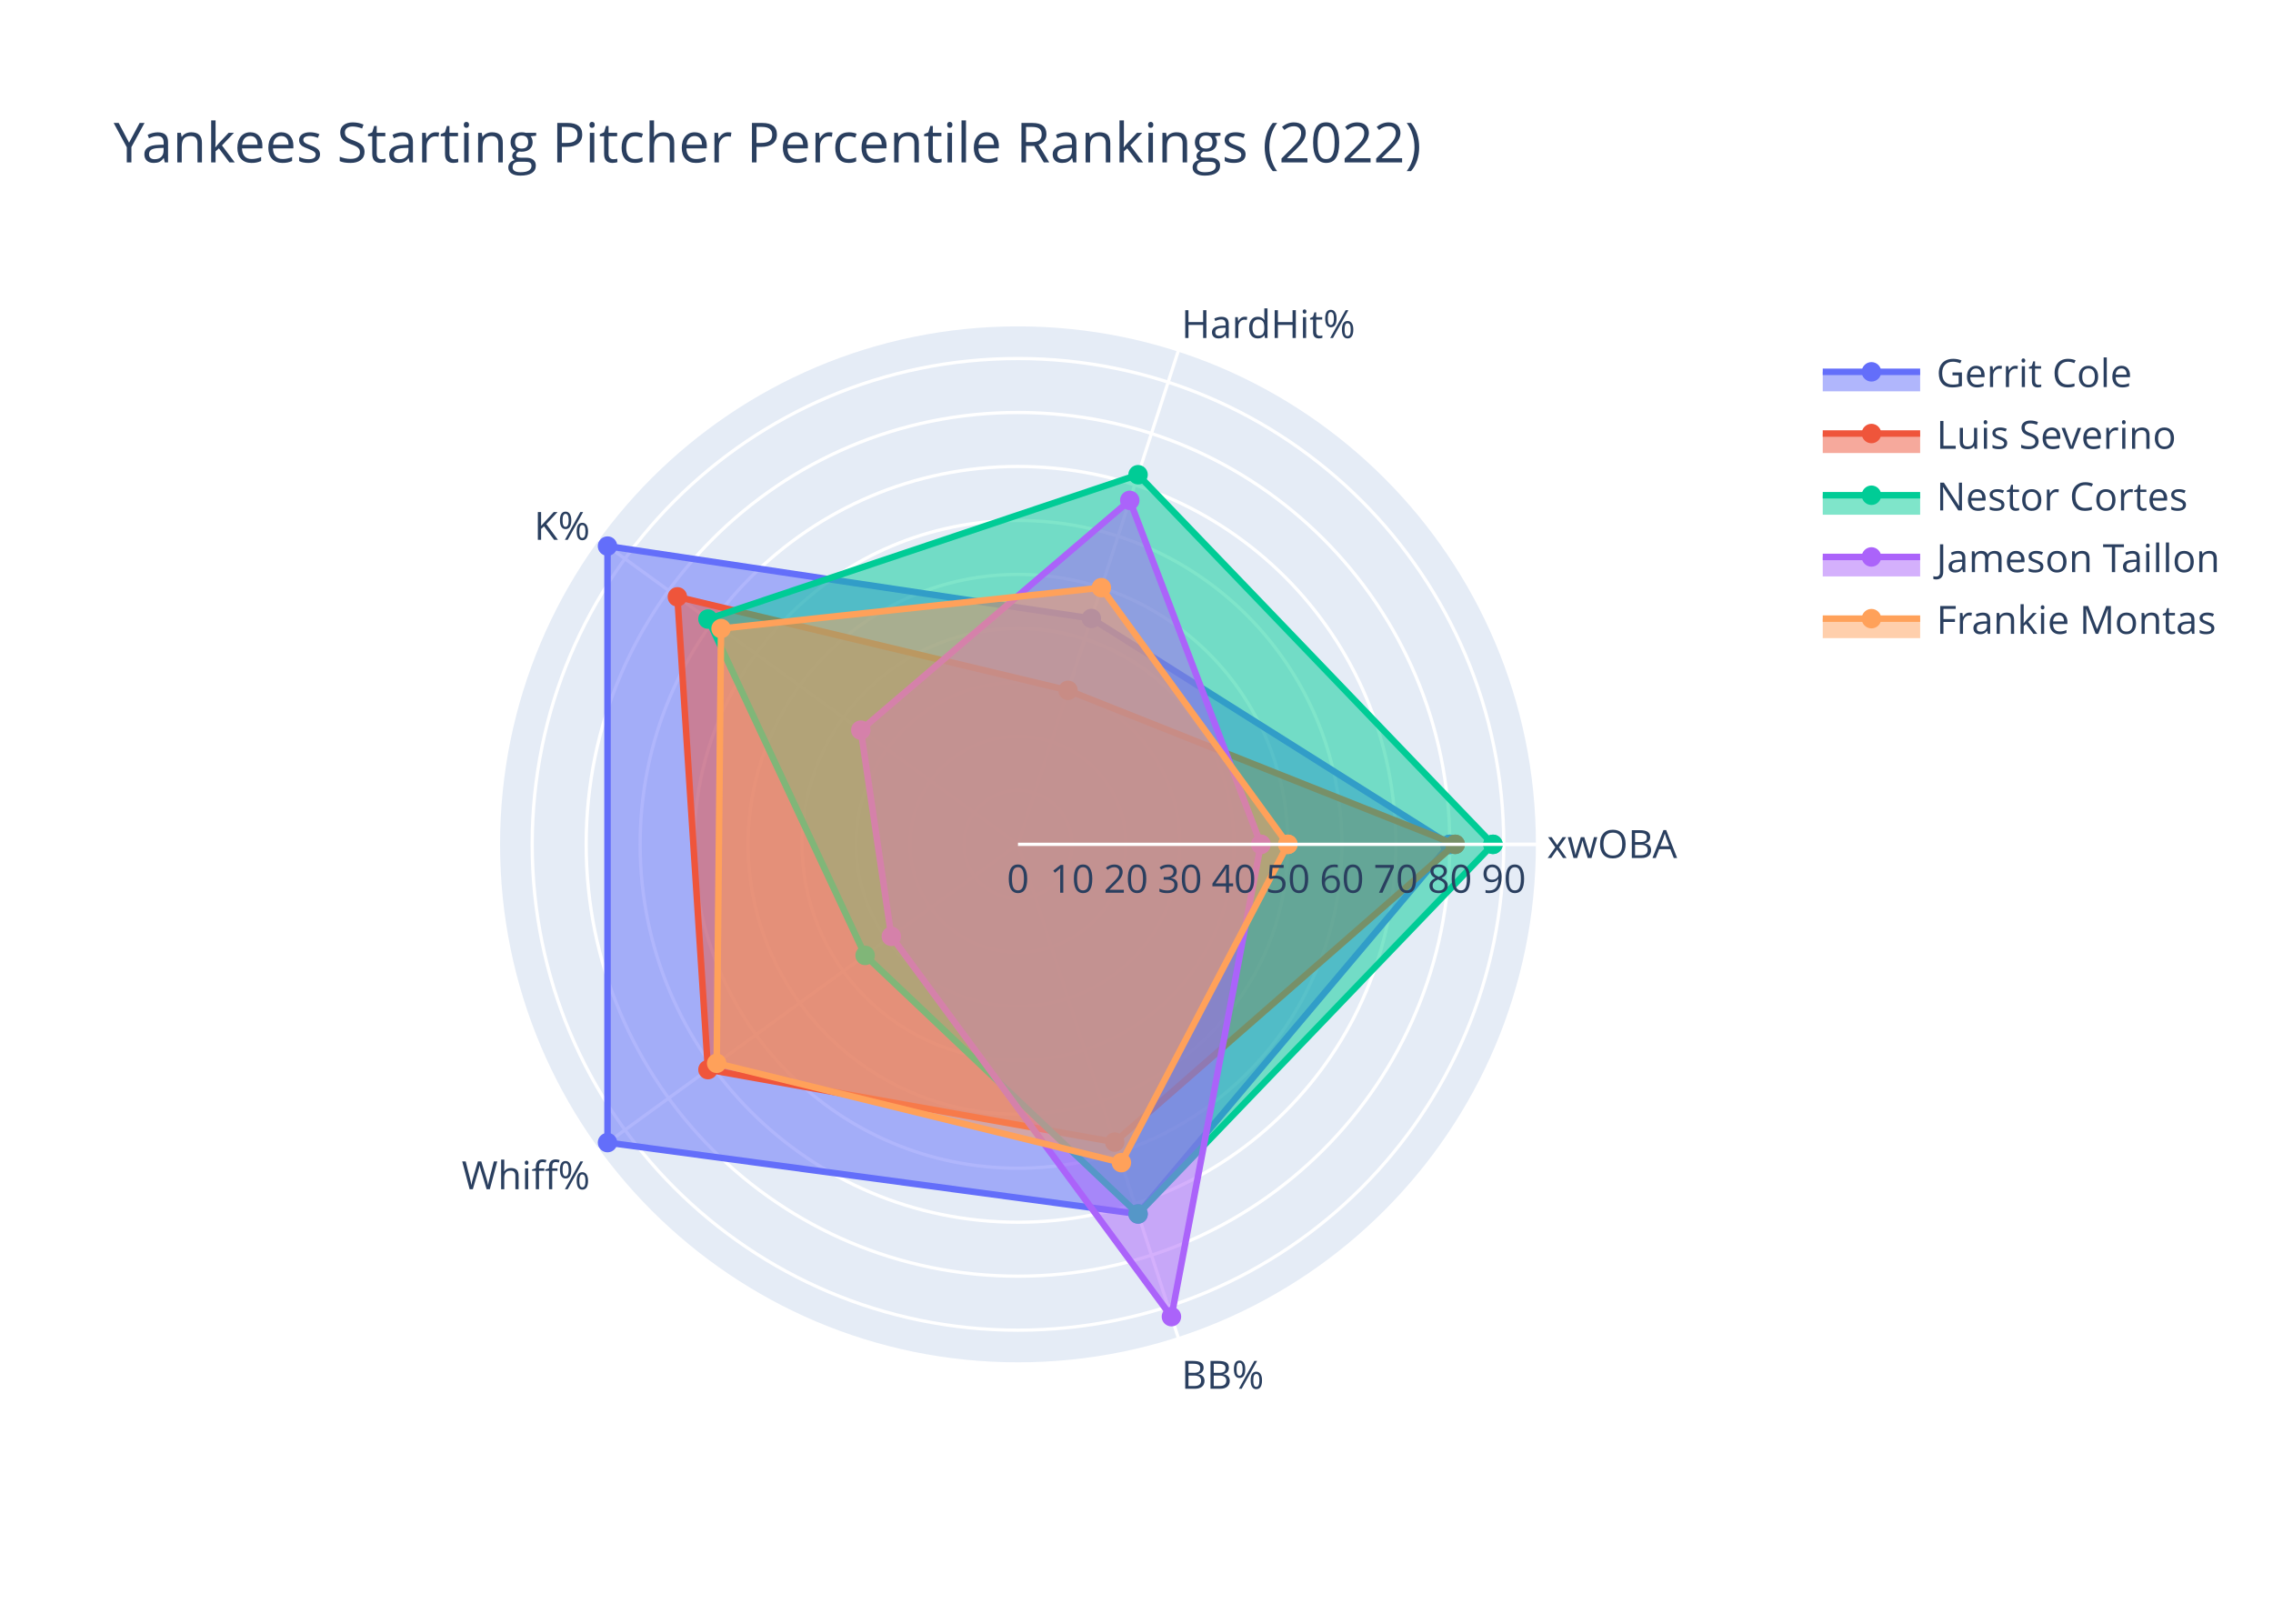
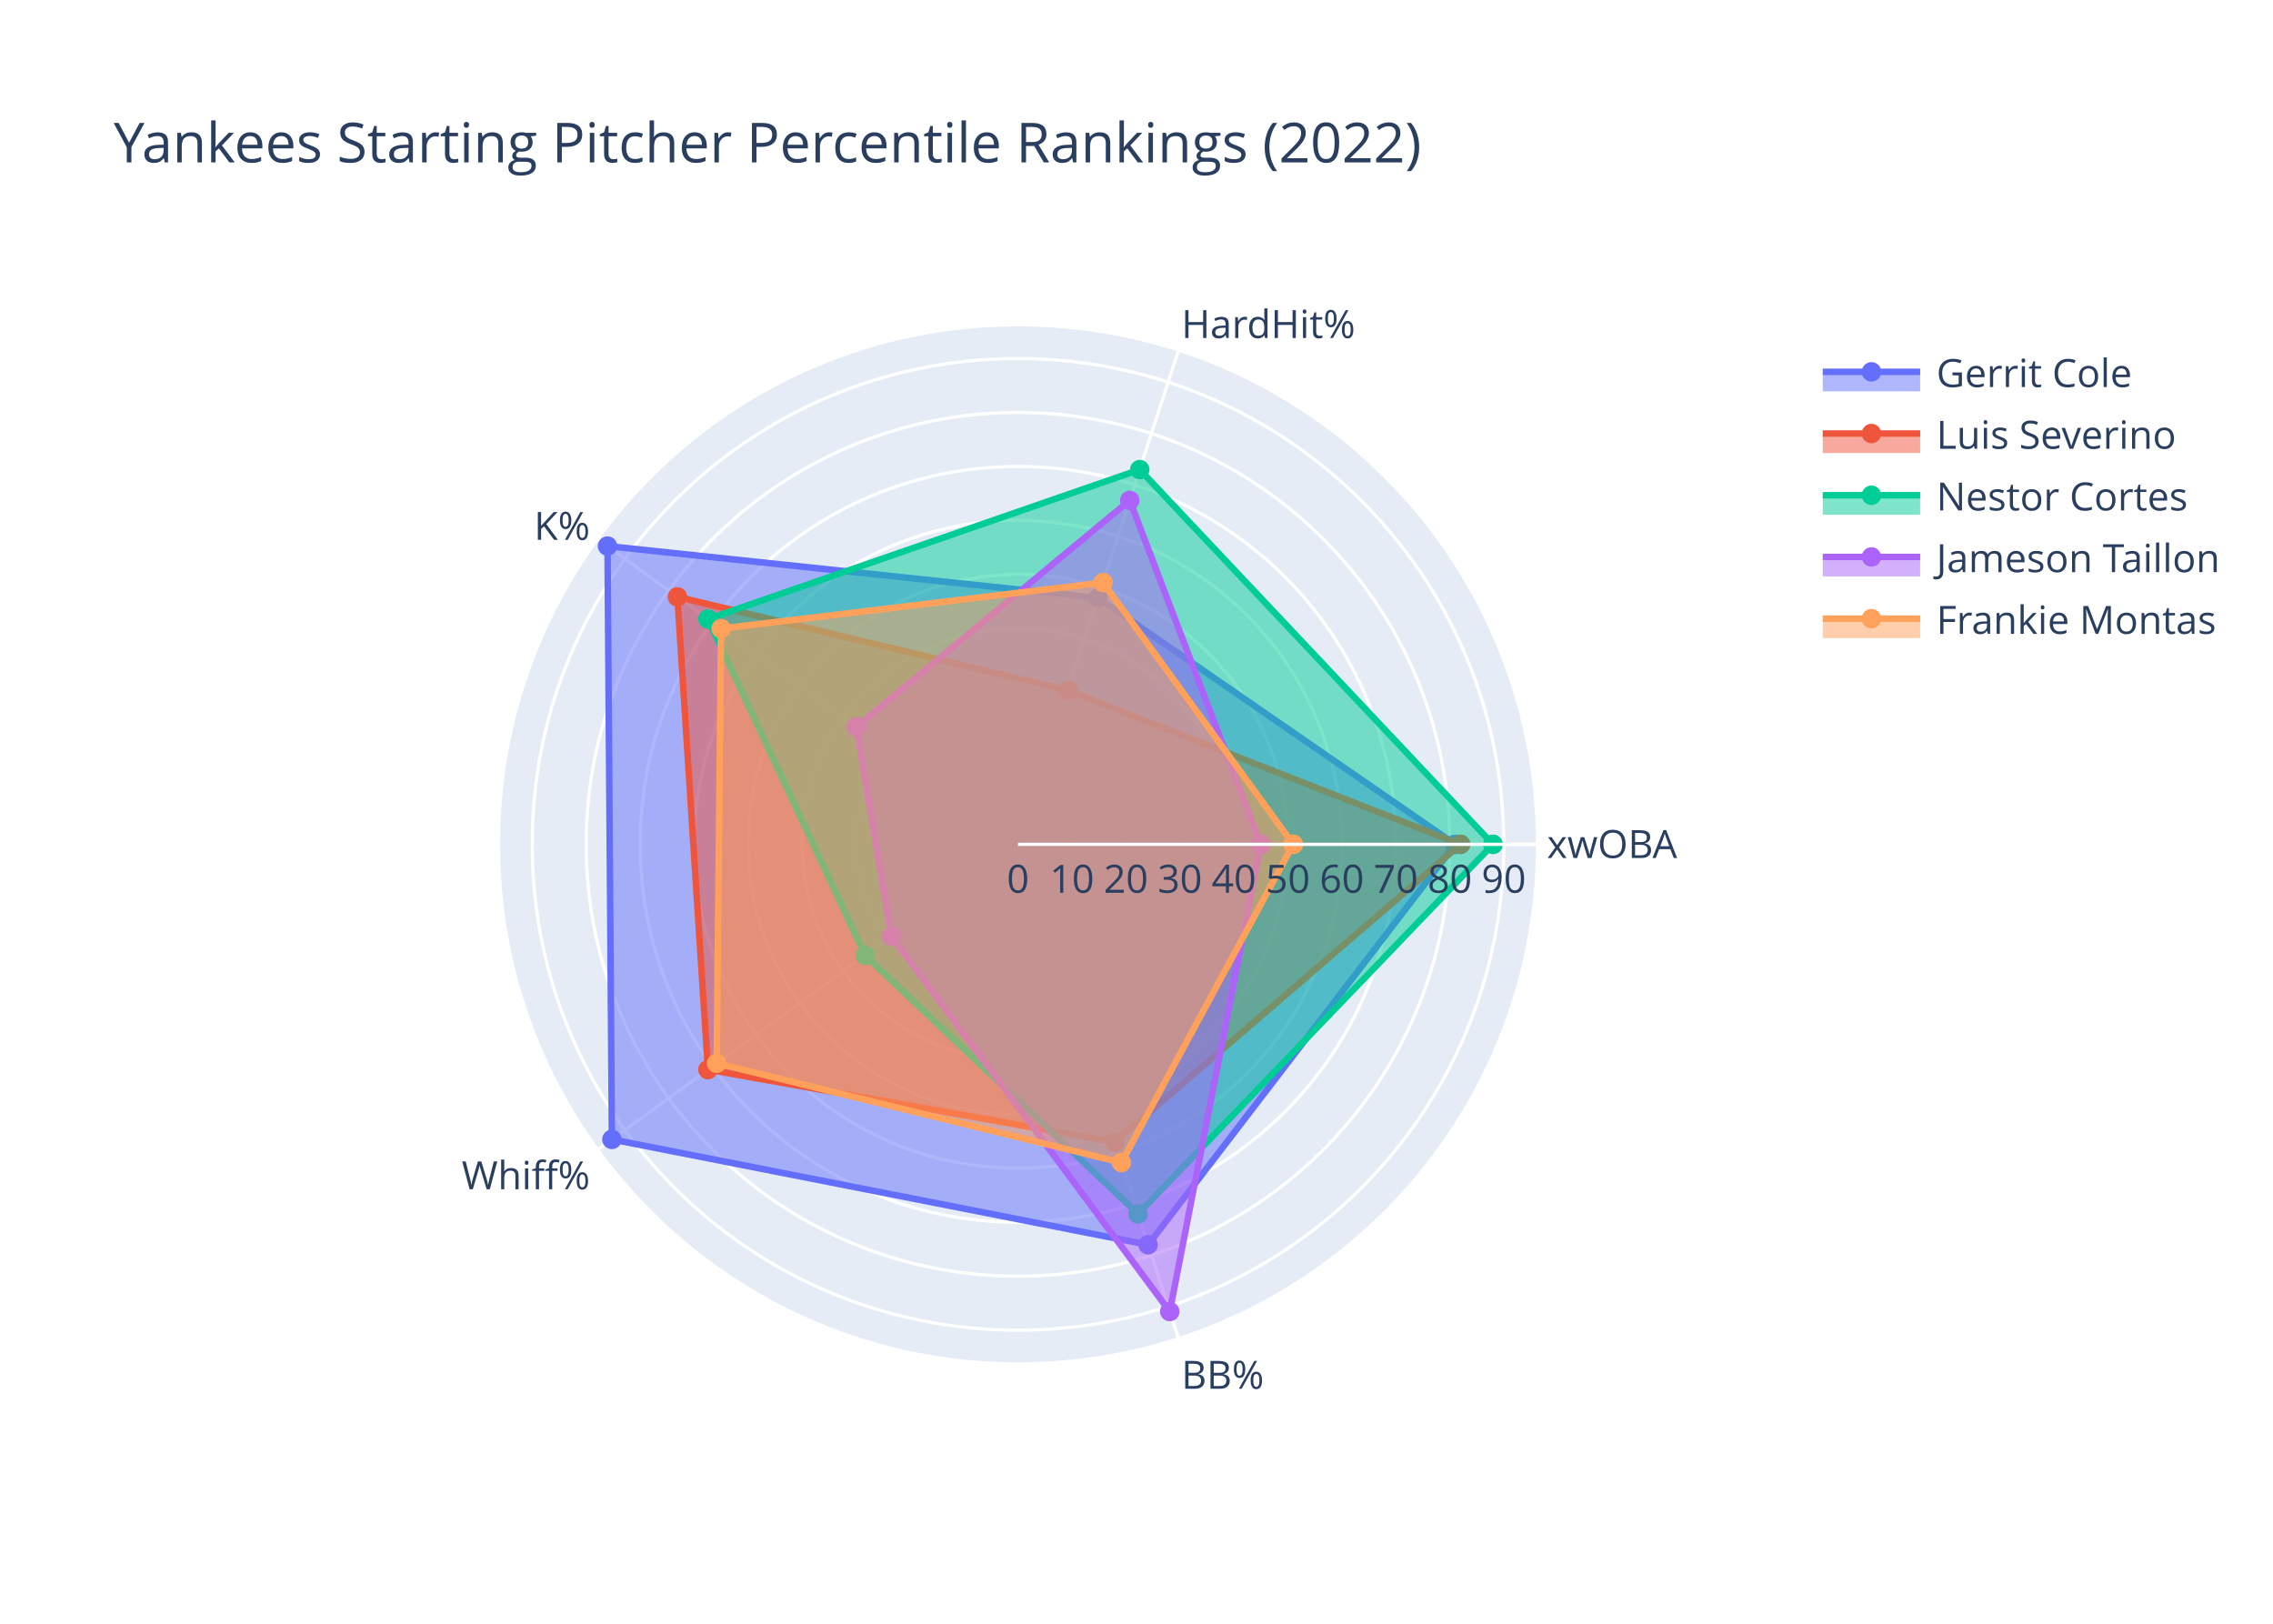
<svg xmlns="http://www.w3.org/2000/svg" class="main-svg" width="700" height="500" style="" viewBox="0 0 700 500">
  <rect x="0" y="0" width="700" height="500" style="fill: rgb(255, 255, 255); fill-opacity: 1;" />
-   <defs id="defs-b5f863">
+   <defs id="defs-69f2b0">
    <g class="clips">
-       <clipPath id="clipb5f863polar-for-traces">
+       <clipPath id="clip69f2b0polar-for-traces">
        <path d="M160,0A160,160 0,1,0 -160,-1.9594348786357652e-14A160,160 0,1,0 160,3.9188697572715304e-14Z" transform="translate(160,160)" />
      </clipPath>
    </g>
    <g class="gradients" />
    <g class="patterns" />
  </defs>
  <g class="bglayer" />
  <g class="layer-below">
    <g class="imagelayer" />
    <g class="shapelayer" />
  </g>
  <g class="cartesianlayer" />
  <g class="polarlayer">
    <g class="polar">
      <g class="polarsublayer draglayer" />
      <g class="polarsublayer plotbg">
        <path d="M160,0A160,160 0,1,0 -160,-1.9594348786357652e-14A160,160 0,1,0 160,3.9188697572715304e-14Z" transform="translate(313.5,260)" style="fill: rgb(229, 236, 246); fill-opacity: 1;" />
      </g>
      <g class="polarsublayer backplot">
        <g class="maplayer" />
      </g>
      <g class="polarsublayer angular-grid" style="fill: none;">
        <path class="angularaxisgrid" d="M313.5,260L473.5,260" style="stroke: rgb(255, 255, 255); stroke-opacity: 1; stroke-width: 1px;" />
        <path class="angularaxisgrid" d="M313.5,260L362.943,107.831" style="stroke: rgb(255, 255, 255); stroke-opacity: 1; stroke-width: 1px;" />
        <path class="angularaxisgrid" d="M313.5,260L184.057,165.954" style="stroke: rgb(255, 255, 255); stroke-opacity: 1; stroke-width: 1px;" />
        <path class="angularaxisgrid" d="M313.5,260L184.057,354.046" style="stroke: rgb(255, 255, 255); stroke-opacity: 1; stroke-width: 1px;" />
        <path class="angularaxisgrid" d="M313.5,260L362.943,412.169" style="stroke: rgb(255, 255, 255); stroke-opacity: 1; stroke-width: 1px;" />
      </g>
      <g class="polarsublayer radial-grid" transform="translate(313.5,260)" style="fill: none;">
        <path class="xgrid" d="M16.62,0A16.62,16.62 0,1,0 -16.62,-2.0353629801829012e-15A16.62,16.62 0,1,0 16.62,4.0707259603658024e-15Z" style="stroke: rgb(255, 255, 255); stroke-opacity: 1; stroke-width: 1px;" />
        <path class="xgrid" d="M33.24,0A33.24,33.24 0,1,0 -33.24,-4.0707259603658024e-15A33.24,33.24 0,1,0 33.24,8.141451920731605e-15Z" style="stroke: rgb(255, 255, 255); stroke-opacity: 1; stroke-width: 1px;" />
        <path class="xgrid" d="M49.87,0A49.87,49.87 0,1,0 -49.87,-6.10731358734785e-15A49.87,49.87 0,1,0 49.87,1.22146271746957e-14Z" style="stroke: rgb(255, 255, 255); stroke-opacity: 1; stroke-width: 1px;" />
        <path class="xgrid" d="M66.49,0A66.49,66.49 0,1,0 -66.49,-8.142676567530752e-15A66.49,66.49 0,1,0 66.49,1.6285353135061503e-14Z" style="stroke: rgb(255, 255, 255); stroke-opacity: 1; stroke-width: 1px;" />
        <path class="xgrid" d="M83.11,0A83.11,83.11 0,1,0 -83.11,-1.0178039547713652e-14A83.11,83.11 0,1,0 83.11,2.0356079095427305e-14Z" style="stroke: rgb(255, 255, 255); stroke-opacity: 1; stroke-width: 1px;" />
        <path class="xgrid" d="M99.73,0A99.73,99.73 0,1,0 -99.73,-1.2213402527896553e-14A99.73,99.73 0,1,0 99.73,2.4426805055793106e-14Z" style="stroke: rgb(255, 255, 255); stroke-opacity: 1; stroke-width: 1px;" />
        <path class="xgrid" d="M116.36,0A116.36,116.36 0,1,0 -116.36,-1.4249990154878602e-14A116.36,116.36 0,1,0 116.36,2.8499980309757205e-14Z" style="stroke: rgb(255, 255, 255); stroke-opacity: 1; stroke-width: 1px;" />
        <path class="xgrid" d="M132.98,0A132.98,132.98 0,1,0 -132.98,-1.6285353135061503e-14A132.98,132.98 0,1,0 132.98,3.2570706270123006e-14Z" style="stroke: rgb(255, 255, 255); stroke-opacity: 1; stroke-width: 1px;" />
        <path class="xgrid" d="M149.6,0A149.6,149.6 0,1,0 -149.6,-1.8320716115244404e-14A149.6,149.6 0,1,0 149.6,3.664143223048881e-14Z" style="stroke: rgb(255, 255, 255); stroke-opacity: 1; stroke-width: 1px;" />
      </g>
      <g class="polarsublayer frontplot" transform="translate(153.5,100)">
        <g class="barlayer" />
        <g class="scatterlayer">
-           <g class="trace scatter traced7540a" style="stroke-miterlimit: 2; opacity: 1;">
-             <g class="fills" clip-path="url(#clipb5f863polar-for-traces)">
-               <g>
-                 <path class="js-fill" d="M292.98,160L182.6,90.44L33.59,68.16L33.59,251.84L196.98,273.82L292.98,160Z" style="fill: rgb(99, 110, 250); fill-opacity: 0.5; stroke-width: 0;" />
-               </g>
-             </g>
-             <g class="errorbars" />
-             <g class="lines">
-               <path class="js-line" d="M292.98,160L182.6,90.44L33.59,68.16L33.59,251.84L196.98,273.82L292.98,160" clip-path="url(#clipb5f863polar-for-traces)" style="vector-effect: non-scaling-stroke; fill: none; stroke: rgb(99, 110, 250); stroke-opacity: 1; stroke-width: 2px; opacity: 1;" />
-             </g>
-             <g class="points">
-               <path class="point" transform="translate(292.98,160)" d="M3,0A3,3 0 1,1 0,-3A3,3 0 0,1 3,0Z" style="opacity: 1; stroke-width: 0px; fill: rgb(99, 110, 250); fill-opacity: 1;" />
-               <path class="point" transform="translate(182.6,90.44)" d="M3,0A3,3 0 1,1 0,-3A3,3 0 0,1 3,0Z" style="opacity: 1; stroke-width: 0px; fill: rgb(99, 110, 250); fill-opacity: 1;" />
+           <g class="trace scatter trace787d5d" style="stroke-miterlimit: 2; opacity: 1;">
+             <g class="fills" clip-path="url(#clip69f2b0polar-for-traces)">
+               <g>
+                 <path class="js-fill" d="M294.64,160L184.66,84.12L33.59,68.16L34.94,250.86L200.07,283.31L294.64,160Z" style="fill: rgb(99, 110, 250); fill-opacity: 0.5; stroke-width: 0;" />
+               </g>
+             </g>
+             <g class="errorbars" />
+             <g class="lines">
+               <path class="js-line" d="M294.64,160L184.66,84.12L33.59,68.16L34.94,250.86L200.07,283.31L294.64,160" clip-path="url(#clip69f2b0polar-for-traces)" style="vector-effect: non-scaling-stroke; fill: none; stroke: rgb(99, 110, 250); stroke-opacity: 1; stroke-width: 2px; opacity: 1;" />
+             </g>
+             <g class="points">
+               <path class="point" transform="translate(294.64,160)" d="M3,0A3,3 0 1,1 0,-3A3,3 0 0,1 3,0Z" style="opacity: 1; stroke-width: 0px; fill: rgb(99, 110, 250); fill-opacity: 1;" />
+               <path class="point" transform="translate(184.66,84.12)" d="M3,0A3,3 0 1,1 0,-3A3,3 0 0,1 3,0Z" style="opacity: 1; stroke-width: 0px; fill: rgb(99, 110, 250); fill-opacity: 1;" />
              <path class="point" transform="translate(33.59,68.16)" d="M3,0A3,3 0 1,1 0,-3A3,3 0 0,1 3,0Z" style="opacity: 1; stroke-width: 0px; fill: rgb(99, 110, 250); fill-opacity: 1;" />
-               <path class="point" transform="translate(33.59,251.84)" d="M3,0A3,3 0 1,1 0,-3A3,3 0 0,1 3,0Z" style="opacity: 1; stroke-width: 0px; fill: rgb(99, 110, 250); fill-opacity: 1;" />
-               <path class="point" transform="translate(196.98,273.82)" d="M3,0A3,3 0 1,1 0,-3A3,3 0 0,1 3,0Z" style="opacity: 1; stroke-width: 0px; fill: rgb(99, 110, 250); fill-opacity: 1;" />
-               <path class="point" transform="translate(292.98,160)" d="M3,0A3,3 0 1,1 0,-3A3,3 0 0,1 3,0Z" style="opacity: 1; stroke-width: 0px; fill: rgb(99, 110, 250); fill-opacity: 1;" />
-             </g>
-             <g class="text" />
-           </g>
-           <g class="trace scatter tracefceae6" style="stroke-miterlimit: 2; opacity: 1;">
-             <g class="fills" clip-path="url(#clipb5f863polar-for-traces)">
-               <g>
-                 <path class="js-fill" d="M294.64,160L175.41,112.57L55.11,83.79L64.52,229.37L189.79,251.69L294.64,160Z" style="fill: rgb(239, 85, 59); fill-opacity: 0.5; stroke-width: 0;" />
-               </g>
-             </g>
-             <g class="errorbars" />
-             <g class="lines">
-               <path class="js-line" d="M294.64,160L175.41,112.57L55.11,83.79L64.52,229.37L189.79,251.69L294.64,160" clip-path="url(#clipb5f863polar-for-traces)" style="vector-effect: non-scaling-stroke; fill: none; stroke: rgb(239, 85, 59); stroke-opacity: 1; stroke-width: 2px; opacity: 1;" />
-             </g>
-             <g class="points">
-               <path class="point" transform="translate(294.64,160)" d="M3,0A3,3 0 1,1 0,-3A3,3 0 0,1 3,0Z" style="opacity: 1; stroke-width: 0px; fill: rgb(239, 85, 59); fill-opacity: 1;" />
+               <path class="point" transform="translate(34.94,250.86)" d="M3,0A3,3 0 1,1 0,-3A3,3 0 0,1 3,0Z" style="opacity: 1; stroke-width: 0px; fill: rgb(99, 110, 250); fill-opacity: 1;" />
+               <path class="point" transform="translate(200.07,283.31)" d="M3,0A3,3 0 1,1 0,-3A3,3 0 0,1 3,0Z" style="opacity: 1; stroke-width: 0px; fill: rgb(99, 110, 250); fill-opacity: 1;" />
+               <path class="point" transform="translate(294.64,160)" d="M3,0A3,3 0 1,1 0,-3A3,3 0 0,1 3,0Z" style="opacity: 1; stroke-width: 0px; fill: rgb(99, 110, 250); fill-opacity: 1;" />
+             </g>
+             <g class="text" />
+           </g>
+           <g class="trace scatter tracecbced9" style="stroke-miterlimit: 2; opacity: 1;">
+             <g class="fills" clip-path="url(#clip69f2b0polar-for-traces)">
+               <g>
+                 <path class="js-fill" d="M296.3,160L175.41,112.57L55.11,83.79L64.52,229.37L189.79,251.69L296.3,160Z" style="fill: rgb(239, 85, 59); fill-opacity: 0.5; stroke-width: 0;" />
+               </g>
+             </g>
+             <g class="errorbars" />
+             <g class="lines">
+               <path class="js-line" d="M296.3,160L175.41,112.57L55.11,83.79L64.52,229.37L189.79,251.69L296.3,160" clip-path="url(#clip69f2b0polar-for-traces)" style="vector-effect: non-scaling-stroke; fill: none; stroke: rgb(239, 85, 59); stroke-opacity: 1; stroke-width: 2px; opacity: 1;" />
+             </g>
+             <g class="points">
+               <path class="point" transform="translate(296.3,160)" d="M3,0A3,3 0 1,1 0,-3A3,3 0 0,1 3,0Z" style="opacity: 1; stroke-width: 0px; fill: rgb(239, 85, 59); fill-opacity: 1;" />
              <path class="point" transform="translate(175.41,112.57)" d="M3,0A3,3 0 1,1 0,-3A3,3 0 0,1 3,0Z" style="opacity: 1; stroke-width: 0px; fill: rgb(239, 85, 59); fill-opacity: 1;" />
              <path class="point" transform="translate(55.11,83.79)" d="M3,0A3,3 0 1,1 0,-3A3,3 0 0,1 3,0Z" style="opacity: 1; stroke-width: 0px; fill: rgb(239, 85, 59); fill-opacity: 1;" />
              <path class="point" transform="translate(64.52,229.37)" d="M3,0A3,3 0 1,1 0,-3A3,3 0 0,1 3,0Z" style="opacity: 1; stroke-width: 0px; fill: rgb(239, 85, 59); fill-opacity: 1;" />
              <path class="point" transform="translate(189.79,251.69)" d="M3,0A3,3 0 1,1 0,-3A3,3 0 0,1 3,0Z" style="opacity: 1; stroke-width: 0px; fill: rgb(239, 85, 59); fill-opacity: 1;" />
-               <path class="point" transform="translate(294.64,160)" d="M3,0A3,3 0 1,1 0,-3A3,3 0 0,1 3,0Z" style="opacity: 1; stroke-width: 0px; fill: rgb(239, 85, 59); fill-opacity: 1;" />
-             </g>
-             <g class="text" />
-           </g>
-           <g class="trace scatter trace75511d" style="stroke-miterlimit: 2; opacity: 1;">
-             <g class="fills" clip-path="url(#clipb5f863polar-for-traces)">
-               <g>
-                 <path class="js-fill" d="M306.28,160L196.98,46.18L64.52,90.63L112.93,194.2L196.98,273.82L306.28,160Z" style="fill: rgb(0, 204, 150); fill-opacity: 0.5; stroke-width: 0;" />
-               </g>
-             </g>
-             <g class="errorbars" />
-             <g class="lines">
-               <path class="js-line" d="M306.28,160L196.98,46.18L64.52,90.63L112.93,194.2L196.98,273.82L306.28,160" clip-path="url(#clipb5f863polar-for-traces)" style="vector-effect: non-scaling-stroke; fill: none; stroke: rgb(0, 204, 150); stroke-opacity: 1; stroke-width: 2px; opacity: 1;" />
+               <path class="point" transform="translate(296.3,160)" d="M3,0A3,3 0 1,1 0,-3A3,3 0 0,1 3,0Z" style="opacity: 1; stroke-width: 0px; fill: rgb(239, 85, 59); fill-opacity: 1;" />
+             </g>
+             <g class="text" />
+           </g>
+           <g class="trace scatter tracee09c1d" style="stroke-miterlimit: 2; opacity: 1;">
+             <g class="fills" clip-path="url(#clip69f2b0polar-for-traces)">
+               <g>
+                 <path class="js-fill" d="M306.28,160L197.5,44.6L64.52,90.63L112.93,194.2L196.98,273.82L306.28,160Z" style="fill: rgb(0, 204, 150); fill-opacity: 0.5; stroke-width: 0;" />
+               </g>
+             </g>
+             <g class="errorbars" />
+             <g class="lines">
+               <path class="js-line" d="M306.28,160L197.5,44.6L64.52,90.63L112.93,194.2L196.98,273.82L306.28,160" clip-path="url(#clip69f2b0polar-for-traces)" style="vector-effect: non-scaling-stroke; fill: none; stroke: rgb(0, 204, 150); stroke-opacity: 1; stroke-width: 2px; opacity: 1;" />
            </g>
            <g class="points">
              <path class="point" transform="translate(306.28,160)" d="M3,0A3,3 0 1,1 0,-3A3,3 0 0,1 3,0Z" style="opacity: 1; stroke-width: 0px; fill: rgb(0, 204, 150); fill-opacity: 1;" />
-               <path class="point" transform="translate(196.98,46.18)" d="M3,0A3,3 0 1,1 0,-3A3,3 0 0,1 3,0Z" style="opacity: 1; stroke-width: 0px; fill: rgb(0, 204, 150); fill-opacity: 1;" />
+               <path class="point" transform="translate(197.5,44.6)" d="M3,0A3,3 0 1,1 0,-3A3,3 0 0,1 3,0Z" style="opacity: 1; stroke-width: 0px; fill: rgb(0, 204, 150); fill-opacity: 1;" />
              <path class="point" transform="translate(64.52,90.63)" d="M3,0A3,3 0 1,1 0,-3A3,3 0 0,1 3,0Z" style="opacity: 1; stroke-width: 0px; fill: rgb(0, 204, 150); fill-opacity: 1;" />
              <path class="point" transform="translate(112.93,194.2)" d="M3,0A3,3 0 1,1 0,-3A3,3 0 0,1 3,0Z" style="opacity: 1; stroke-width: 0px; fill: rgb(0, 204, 150); fill-opacity: 1;" />
              <path class="point" transform="translate(196.98,273.82)" d="M3,0A3,3 0 1,1 0,-3A3,3 0 0,1 3,0Z" style="opacity: 1; stroke-width: 0px; fill: rgb(0, 204, 150); fill-opacity: 1;" />
              <path class="point" transform="translate(306.28,160)" d="M3,0A3,3 0 1,1 0,-3A3,3 0 0,1 3,0Z" style="opacity: 1; stroke-width: 0px; fill: rgb(0, 204, 150); fill-opacity: 1;" />
            </g>
            <g class="text" />
          </g>
-           <g class="trace scatter tracee5674f" style="stroke-miterlimit: 2; opacity: 1;">
-             <g class="fills" clip-path="url(#clipb5f863polar-for-traces)">
-               <g>
-                 <path class="js-fill" d="M234.8,160L194.42,54.08L111.59,124.83L121,188.33L207.26,305.44L234.8,160Z" style="fill: rgb(171, 99, 250); fill-opacity: 0.5; stroke-width: 0;" />
-               </g>
-             </g>
-             <g class="errorbars" />
-             <g class="lines">
-               <path class="js-line" d="M234.8,160L194.42,54.08L111.59,124.83L121,188.33L207.26,305.44L234.8,160" clip-path="url(#clipb5f863polar-for-traces)" style="vector-effect: non-scaling-stroke; fill: none; stroke: rgb(171, 99, 250); stroke-opacity: 1; stroke-width: 2px; opacity: 1;" />
+           <g class="trace scatter trace5cb298" style="stroke-miterlimit: 2; opacity: 1;">
+             <g class="fills" clip-path="url(#clip69f2b0polar-for-traces)">
+               <g>
+                 <path class="js-fill" d="M234.8,160L194.42,54.08L110.24,123.85L121,188.33L206.74,303.86L234.8,160Z" style="fill: rgb(171, 99, 250); fill-opacity: 0.5; stroke-width: 0;" />
+               </g>
+             </g>
+             <g class="errorbars" />
+             <g class="lines">
+               <path class="js-line" d="M234.8,160L194.42,54.08L110.24,123.85L121,188.33L206.74,303.86L234.8,160" clip-path="url(#clip69f2b0polar-for-traces)" style="vector-effect: non-scaling-stroke; fill: none; stroke: rgb(171, 99, 250); stroke-opacity: 1; stroke-width: 2px; opacity: 1;" />
            </g>
            <g class="points">
              <path class="point" transform="translate(234.8,160)" d="M3,0A3,3 0 1,1 0,-3A3,3 0 0,1 3,0Z" style="opacity: 1; stroke-width: 0px; fill: rgb(171, 99, 250); fill-opacity: 1;" />
              <path class="point" transform="translate(194.42,54.08)" d="M3,0A3,3 0 1,1 0,-3A3,3 0 0,1 3,0Z" style="opacity: 1; stroke-width: 0px; fill: rgb(171, 99, 250); fill-opacity: 1;" />
-               <path class="point" transform="translate(111.59,124.83)" d="M3,0A3,3 0 1,1 0,-3A3,3 0 0,1 3,0Z" style="opacity: 1; stroke-width: 0px; fill: rgb(171, 99, 250); fill-opacity: 1;" />
+               <path class="point" transform="translate(110.24,123.85)" d="M3,0A3,3 0 1,1 0,-3A3,3 0 0,1 3,0Z" style="opacity: 1; stroke-width: 0px; fill: rgb(171, 99, 250); fill-opacity: 1;" />
              <path class="point" transform="translate(121,188.33)" d="M3,0A3,3 0 1,1 0,-3A3,3 0 0,1 3,0Z" style="opacity: 1; stroke-width: 0px; fill: rgb(171, 99, 250); fill-opacity: 1;" />
-               <path class="point" transform="translate(207.26,305.44)" d="M3,0A3,3 0 1,1 0,-3A3,3 0 0,1 3,0Z" style="opacity: 1; stroke-width: 0px; fill: rgb(171, 99, 250); fill-opacity: 1;" />
+               <path class="point" transform="translate(206.74,303.86)" d="M3,0A3,3 0 1,1 0,-3A3,3 0 0,1 3,0Z" style="opacity: 1; stroke-width: 0px; fill: rgb(171, 99, 250); fill-opacity: 1;" />
              <path class="point" transform="translate(234.8,160)" d="M3,0A3,3 0 1,1 0,-3A3,3 0 0,1 3,0Z" style="opacity: 1; stroke-width: 0px; fill: rgb(171, 99, 250); fill-opacity: 1;" />
            </g>
            <g class="text" />
          </g>
-           <g class="trace scatter trace2b1819" style="stroke-miterlimit: 2; opacity: 1;">
-             <g class="fills" clip-path="url(#clipb5f863polar-for-traces)">
-               <g>
-                 <path class="js-fill" d="M243.11,160L185.68,80.96L68.56,93.56L67.21,227.42L191.85,258.01L243.11,160Z" style="fill: rgb(255, 161, 90); fill-opacity: 0.5; stroke-width: 0;" />
-               </g>
-             </g>
-             <g class="errorbars" />
-             <g class="lines">
-               <path class="js-line" d="M243.11,160L185.68,80.96L68.56,93.56L67.21,227.42L191.85,258.01L243.11,160" clip-path="url(#clipb5f863polar-for-traces)" style="vector-effect: non-scaling-stroke; fill: none; stroke: rgb(255, 161, 90); stroke-opacity: 1; stroke-width: 2px; opacity: 1;" />
-             </g>
-             <g class="points">
-               <path class="point" transform="translate(243.11,160)" d="M3,0A3,3 0 1,1 0,-3A3,3 0 0,1 3,0Z" style="opacity: 1; stroke-width: 0px; fill: rgb(255, 161, 90); fill-opacity: 1;" />
-               <path class="point" transform="translate(185.68,80.96)" d="M3,0A3,3 0 1,1 0,-3A3,3 0 0,1 3,0Z" style="opacity: 1; stroke-width: 0px; fill: rgb(255, 161, 90); fill-opacity: 1;" />
+           <g class="trace scatter trace5959f8" style="stroke-miterlimit: 2; opacity: 1;">
+             <g class="fills" clip-path="url(#clip69f2b0polar-for-traces)">
+               <g>
+                 <path class="js-fill" d="M244.77,160L186.2,79.38L68.56,93.56L67.21,227.42L191.85,258.01L244.77,160Z" style="fill: rgb(255, 161, 90); fill-opacity: 0.5; stroke-width: 0;" />
+               </g>
+             </g>
+             <g class="errorbars" />
+             <g class="lines">
+               <path class="js-line" d="M244.77,160L186.2,79.38L68.56,93.56L67.21,227.42L191.85,258.01L244.77,160" clip-path="url(#clip69f2b0polar-for-traces)" style="vector-effect: non-scaling-stroke; fill: none; stroke: rgb(255, 161, 90); stroke-opacity: 1; stroke-width: 2px; opacity: 1;" />
+             </g>
+             <g class="points">
+               <path class="point" transform="translate(244.77,160)" d="M3,0A3,3 0 1,1 0,-3A3,3 0 0,1 3,0Z" style="opacity: 1; stroke-width: 0px; fill: rgb(255, 161, 90); fill-opacity: 1;" />
+               <path class="point" transform="translate(186.2,79.38)" d="M3,0A3,3 0 1,1 0,-3A3,3 0 0,1 3,0Z" style="opacity: 1; stroke-width: 0px; fill: rgb(255, 161, 90); fill-opacity: 1;" />
              <path class="point" transform="translate(68.56,93.56)" d="M3,0A3,3 0 1,1 0,-3A3,3 0 0,1 3,0Z" style="opacity: 1; stroke-width: 0px; fill: rgb(255, 161, 90); fill-opacity: 1;" />
              <path class="point" transform="translate(67.21,227.42)" d="M3,0A3,3 0 1,1 0,-3A3,3 0 0,1 3,0Z" style="opacity: 1; stroke-width: 0px; fill: rgb(255, 161, 90); fill-opacity: 1;" />
              <path class="point" transform="translate(191.85,258.01)" d="M3,0A3,3 0 1,1 0,-3A3,3 0 0,1 3,0Z" style="opacity: 1; stroke-width: 0px; fill: rgb(255, 161, 90); fill-opacity: 1;" />
-               <path class="point" transform="translate(243.11,160)" d="M3,0A3,3 0 1,1 0,-3A3,3 0 0,1 3,0Z" style="opacity: 1; stroke-width: 0px; fill: rgb(255, 161, 90); fill-opacity: 1;" />
+               <path class="point" transform="translate(244.77,160)" d="M3,0A3,3 0 1,1 0,-3A3,3 0 0,1 3,0Z" style="opacity: 1; stroke-width: 0px; fill: rgb(255, 161, 90); fill-opacity: 1;" />
            </g>
            <g class="text" />
          </g>
        </g>
      </g>
      <g class="polarsublayer angular-line">
        <path d="M160,0A160,160 0,1,0 -160,-1.9594348786357652e-14A160,160 0,1,0 160,3.9188697572715304e-14Z" transform="translate(313.5,260)" stroke-width="1" style="fill: none; stroke: rgb(255, 255, 255); stroke-opacity: 1;" />
      </g>
      <g class="polarsublayer radial-line">
        <line x1="0" y1="0" x2="160" y2="0" transform="translate(313.5,260)" stroke-width="1" style="fill: none; stroke: rgb(255, 255, 255); stroke-opacity: 1;" />
      </g>
      <g class="polarsublayer angular-axis">
        <g class="angularaxistick">
          <text text-anchor="start" x="2.9" y="4.2" transform="translate(473.5,260)" style="font-family: 'Open Sans', verdana, arial, sans-serif; font-size: 12px; fill: rgb(42, 63, 95); fill-opacity: 1; white-space: pre; opacity: 1;">xwOBA</text>
        </g>
        <g class="angularaxistick">
          <text text-anchor="start" x="0.896" y="-3.743" transform="translate(362.9427,107.831)" style="font-family: 'Open Sans', verdana, arial, sans-serif; font-size: 12px; fill: rgb(42, 63, 95); fill-opacity: 1; white-space: pre; opacity: 1;">HardHit%</text>
        </g>
        <g class="angularaxistick">
          <text text-anchor="end" x="-2.346" y="0.283" transform="translate(184.0573,165.9544)" style="font-family: 'Open Sans', verdana, arial, sans-serif; font-size: 12px; fill: rgb(42, 63, 95); fill-opacity: 1; white-space: pre; opacity: 1;">K%</text>
        </g>
        <g class="angularaxistick">
          <text text-anchor="end" x="-2.346" y="12.156" transform="translate(184.0573,354.0456)" style="font-family: 'Open Sans', verdana, arial, sans-serif; font-size: 12px; fill: rgb(42, 63, 95); fill-opacity: 1; white-space: pre; opacity: 1;">Whiff%</text>
        </g>
        <g class="angularaxistick">
          <text text-anchor="start" x="0.896" y="15.469" transform="translate(362.9427,412.169)" style="font-family: 'Open Sans', verdana, arial, sans-serif; font-size: 12px; fill: rgb(42, 63, 95); fill-opacity: 1; white-space: pre; opacity: 1;">BB%</text>
        </g>
      </g>
      <g class="polarsublayer radial-axis" transform="translate(313.5,260)">
        <g class="xtick">
          <text text-anchor="middle" x="0" y="14.9" transform="" style="font-family: 'Open Sans', verdana, arial, sans-serif; font-size: 12px; fill: rgb(42, 63, 95); fill-opacity: 1; white-space: pre; opacity: 1;">0</text>
        </g>
        <g class="xtick">
          <text text-anchor="middle" x="0" y="14.9" transform="translate(16.62,0)" style="font-family: 'Open Sans', verdana, arial, sans-serif; font-size: 12px; fill: rgb(42, 63, 95); fill-opacity: 1; white-space: pre; opacity: 1;">10</text>
        </g>
        <g class="xtick">
          <text text-anchor="middle" x="0" y="14.9" transform="translate(33.24,0)" style="font-family: 'Open Sans', verdana, arial, sans-serif; font-size: 12px; fill: rgb(42, 63, 95); fill-opacity: 1; white-space: pre; opacity: 1;">20</text>
        </g>
        <g class="xtick">
          <text text-anchor="middle" x="0" y="14.9" transform="translate(49.87,0)" style="font-family: 'Open Sans', verdana, arial, sans-serif; font-size: 12px; fill: rgb(42, 63, 95); fill-opacity: 1; white-space: pre; opacity: 1;">30</text>
        </g>
        <g class="xtick">
          <text text-anchor="middle" x="0" y="14.9" transform="translate(66.49,0)" style="font-family: 'Open Sans', verdana, arial, sans-serif; font-size: 12px; fill: rgb(42, 63, 95); fill-opacity: 1; white-space: pre; opacity: 1;">40</text>
        </g>
        <g class="xtick">
          <text text-anchor="middle" x="0" y="14.9" transform="translate(83.11,0)" style="font-family: 'Open Sans', verdana, arial, sans-serif; font-size: 12px; fill: rgb(42, 63, 95); fill-opacity: 1; white-space: pre; opacity: 1;">50</text>
        </g>
        <g class="xtick">
          <text text-anchor="middle" x="0" y="14.9" transform="translate(99.73,0)" style="font-family: 'Open Sans', verdana, arial, sans-serif; font-size: 12px; fill: rgb(42, 63, 95); fill-opacity: 1; white-space: pre; opacity: 1;">60</text>
        </g>
        <g class="xtick">
          <text text-anchor="middle" x="0" y="14.9" transform="translate(116.36,0)" style="font-family: 'Open Sans', verdana, arial, sans-serif; font-size: 12px; fill: rgb(42, 63, 95); fill-opacity: 1; white-space: pre; opacity: 1;">70</text>
        </g>
        <g class="xtick">
          <text text-anchor="middle" x="0" y="14.9" transform="translate(132.98,0)" style="font-family: 'Open Sans', verdana, arial, sans-serif; font-size: 12px; fill: rgb(42, 63, 95); fill-opacity: 1; white-space: pre; opacity: 1;">80</text>
        </g>
        <g class="xtick">
          <text text-anchor="middle" x="0" y="14.9" transform="translate(149.6,0)" style="font-family: 'Open Sans', verdana, arial, sans-serif; font-size: 12px; fill: rgb(42, 63, 95); fill-opacity: 1; white-space: pre; opacity: 1;">90</text>
        </g>
      </g>
    </g>
  </g>
  <g class="smithlayer" />
  <g class="ternarylayer" />
  <g class="geolayer" />
  <g class="funnelarealayer" />
  <g class="pielayer" />
  <g class="iciclelayer" />
  <g class="treemaplayer" />
  <g class="sunburstlayer" />
  <g class="glimages" />
-   <defs id="topdefs-b5f863">
+   <defs id="topdefs-69f2b0">
    <g class="clips" />
-     <clipPath id="legendb5f863">
+     <clipPath id="legend69f2b0">
      <rect width="132" height="105" x="0" y="0" />
    </clipPath>
  </defs>
  <g class="layer-above">
    <g class="imagelayer" />
    <g class="shapelayer" />
  </g>
  <g class="infolayer">
    <g class="legend" pointer-events="all" transform="translate(556.34,100)">
      <rect class="bg" shape-rendering="crispEdges" style="stroke: rgb(68, 68, 68); stroke-opacity: 1; fill: rgb(255, 255, 255); fill-opacity: 1; stroke-width: 0px;" width="132" height="105" x="0" y="0" />
-       <g class="scrollbox" transform="" clip-path="url(#legendb5f863)">
+       <g class="scrollbox" transform="" clip-path="url(#legend69f2b0)">
        <g class="groups">
          <g class="traces" transform="translate(0,14.5)" style="opacity: 1;">
            <text class="legendtext" text-anchor="start" x="40" y="4.68" style="font-family: 'Open Sans', verdana, arial, sans-serif; font-size: 12px; fill: rgb(42, 63, 95); fill-opacity: 1; white-space: pre;">Gerrit Cole</text>
            <g class="layers" style="opacity: 1;">
              <g class="legendfill">
                <path class="js-fill" d="M5,0h30v6h-30z" style="stroke-width: 0; fill: rgb(99, 110, 250); fill-opacity: 0.5;" />
              </g>
              <g class="legendlines">
                <path class="js-line" d="M5,0h30" style="fill: none; stroke: rgb(99, 110, 250); stroke-opacity: 1; stroke-width: 2px;" />
              </g>
              <g class="legendsymbols">
                <g class="legendpoints">
                  <path class="scatterpts" transform="translate(20,0)" d="M3,0A3,3 0 1,1 0,-3A3,3 0 0,1 3,0Z" style="opacity: 1; stroke-width: 0px; fill: rgb(99, 110, 250); fill-opacity: 1;" />
                </g>
              </g>
            </g>
            <rect class="legendtoggle" x="0" y="-9.5" width="126.047" height="19" style="fill: rgb(0, 0, 0); fill-opacity: 0;" />
          </g>
          <g class="traces" transform="translate(0,33.5)" style="opacity: 1;">
            <text class="legendtext" text-anchor="start" x="40" y="4.68" style="font-family: 'Open Sans', verdana, arial, sans-serif; font-size: 12px; fill: rgb(42, 63, 95); fill-opacity: 1; white-space: pre;">Luis Severino</text>
            <g class="layers" style="opacity: 1;">
              <g class="legendfill">
                <path class="js-fill" d="M5,0h30v6h-30z" style="stroke-width: 0; fill: rgb(239, 85, 59); fill-opacity: 0.5;" />
              </g>
              <g class="legendlines">
                <path class="js-line" d="M5,0h30" style="fill: none; stroke: rgb(239, 85, 59); stroke-opacity: 1; stroke-width: 2px;" />
              </g>
              <g class="legendsymbols">
                <g class="legendpoints">
                  <path class="scatterpts" transform="translate(20,0)" d="M3,0A3,3 0 1,1 0,-3A3,3 0 0,1 3,0Z" style="opacity: 1; stroke-width: 0px; fill: rgb(239, 85, 59); fill-opacity: 1;" />
                </g>
              </g>
            </g>
            <rect class="legendtoggle" x="0" y="-9.5" width="126.047" height="19" style="fill: rgb(0, 0, 0); fill-opacity: 0;" />
          </g>
          <g class="traces" transform="translate(0,52.5)" style="opacity: 1;">
            <text class="legendtext" text-anchor="start" x="40" y="4.68" style="font-family: 'Open Sans', verdana, arial, sans-serif; font-size: 12px; fill: rgb(42, 63, 95); fill-opacity: 1; white-space: pre;">Nestor Cortes</text>
            <g class="layers" style="opacity: 1;">
              <g class="legendfill">
                <path class="js-fill" d="M5,0h30v6h-30z" style="stroke-width: 0; fill: rgb(0, 204, 150); fill-opacity: 0.5;" />
              </g>
              <g class="legendlines">
                <path class="js-line" d="M5,0h30" style="fill: none; stroke: rgb(0, 204, 150); stroke-opacity: 1; stroke-width: 2px;" />
              </g>
              <g class="legendsymbols">
                <g class="legendpoints">
                  <path class="scatterpts" transform="translate(20,0)" d="M3,0A3,3 0 1,1 0,-3A3,3 0 0,1 3,0Z" style="opacity: 1; stroke-width: 0px; fill: rgb(0, 204, 150); fill-opacity: 1;" />
                </g>
              </g>
            </g>
            <rect class="legendtoggle" x="0" y="-9.5" width="126.047" height="19" style="fill: rgb(0, 0, 0); fill-opacity: 0;" />
          </g>
          <g class="traces" transform="translate(0,71.5)" style="opacity: 1;">
            <text class="legendtext" text-anchor="start" x="40" y="4.68" style="font-family: 'Open Sans', verdana, arial, sans-serif; font-size: 12px; fill: rgb(42, 63, 95); fill-opacity: 1; white-space: pre;">Jameson Taillon</text>
            <g class="layers" style="opacity: 1;">
              <g class="legendfill">
                <path class="js-fill" d="M5,0h30v6h-30z" style="stroke-width: 0; fill: rgb(171, 99, 250); fill-opacity: 0.5;" />
              </g>
              <g class="legendlines">
                <path class="js-line" d="M5,0h30" style="fill: none; stroke: rgb(171, 99, 250); stroke-opacity: 1; stroke-width: 2px;" />
              </g>
              <g class="legendsymbols">
                <g class="legendpoints">
                  <path class="scatterpts" transform="translate(20,0)" d="M3,0A3,3 0 1,1 0,-3A3,3 0 0,1 3,0Z" style="opacity: 1; stroke-width: 0px; fill: rgb(171, 99, 250); fill-opacity: 1;" />
                </g>
              </g>
            </g>
            <rect class="legendtoggle" x="0" y="-9.5" width="126.047" height="19" style="fill: rgb(0, 0, 0); fill-opacity: 0;" />
          </g>
          <g class="traces" transform="translate(0,90.5)" style="opacity: 1;">
            <text class="legendtext" text-anchor="start" x="40" y="4.68" style="font-family: 'Open Sans', verdana, arial, sans-serif; font-size: 12px; fill: rgb(42, 63, 95); fill-opacity: 1; white-space: pre;">Frankie Montas</text>
            <g class="layers" style="opacity: 1;">
              <g class="legendfill">
                <path class="js-fill" d="M5,0h30v6h-30z" style="stroke-width: 0; fill: rgb(255, 161, 90); fill-opacity: 0.5;" />
              </g>
              <g class="legendlines">
                <path class="js-line" d="M5,0h30" style="fill: none; stroke: rgb(255, 161, 90); stroke-opacity: 1; stroke-width: 2px;" />
              </g>
              <g class="legendsymbols">
                <g class="legendpoints">
                  <path class="scatterpts" transform="translate(20,0)" d="M3,0A3,3 0 1,1 0,-3A3,3 0 0,1 3,0Z" style="opacity: 1; stroke-width: 0px; fill: rgb(255, 161, 90); fill-opacity: 1;" />
                </g>
              </g>
            </g>
            <rect class="legendtoggle" x="0" y="-9.5" width="126.047" height="19" style="fill: rgb(0, 0, 0); fill-opacity: 0;" />
          </g>
        </g>
      </g>
      <rect class="scrollbar" rx="20" ry="3" width="0" height="0" style="fill: rgb(128, 139, 164); fill-opacity: 1;" x="0" y="0" />
    </g>
    <g class="g-gtitle">
      <text class="gtitle" x="35" y="50" text-anchor="start" dy="0em" style="font-family: 'Open Sans', verdana, arial, sans-serif; font-size: 17px; fill: rgb(42, 63, 95); opacity: 1; font-weight: normal; white-space: pre;">Yankees Starting Pitcher Percentile Rankings (2022)</text>
    </g>
    <g class="g-polartitle" />
  </g>
</svg>
